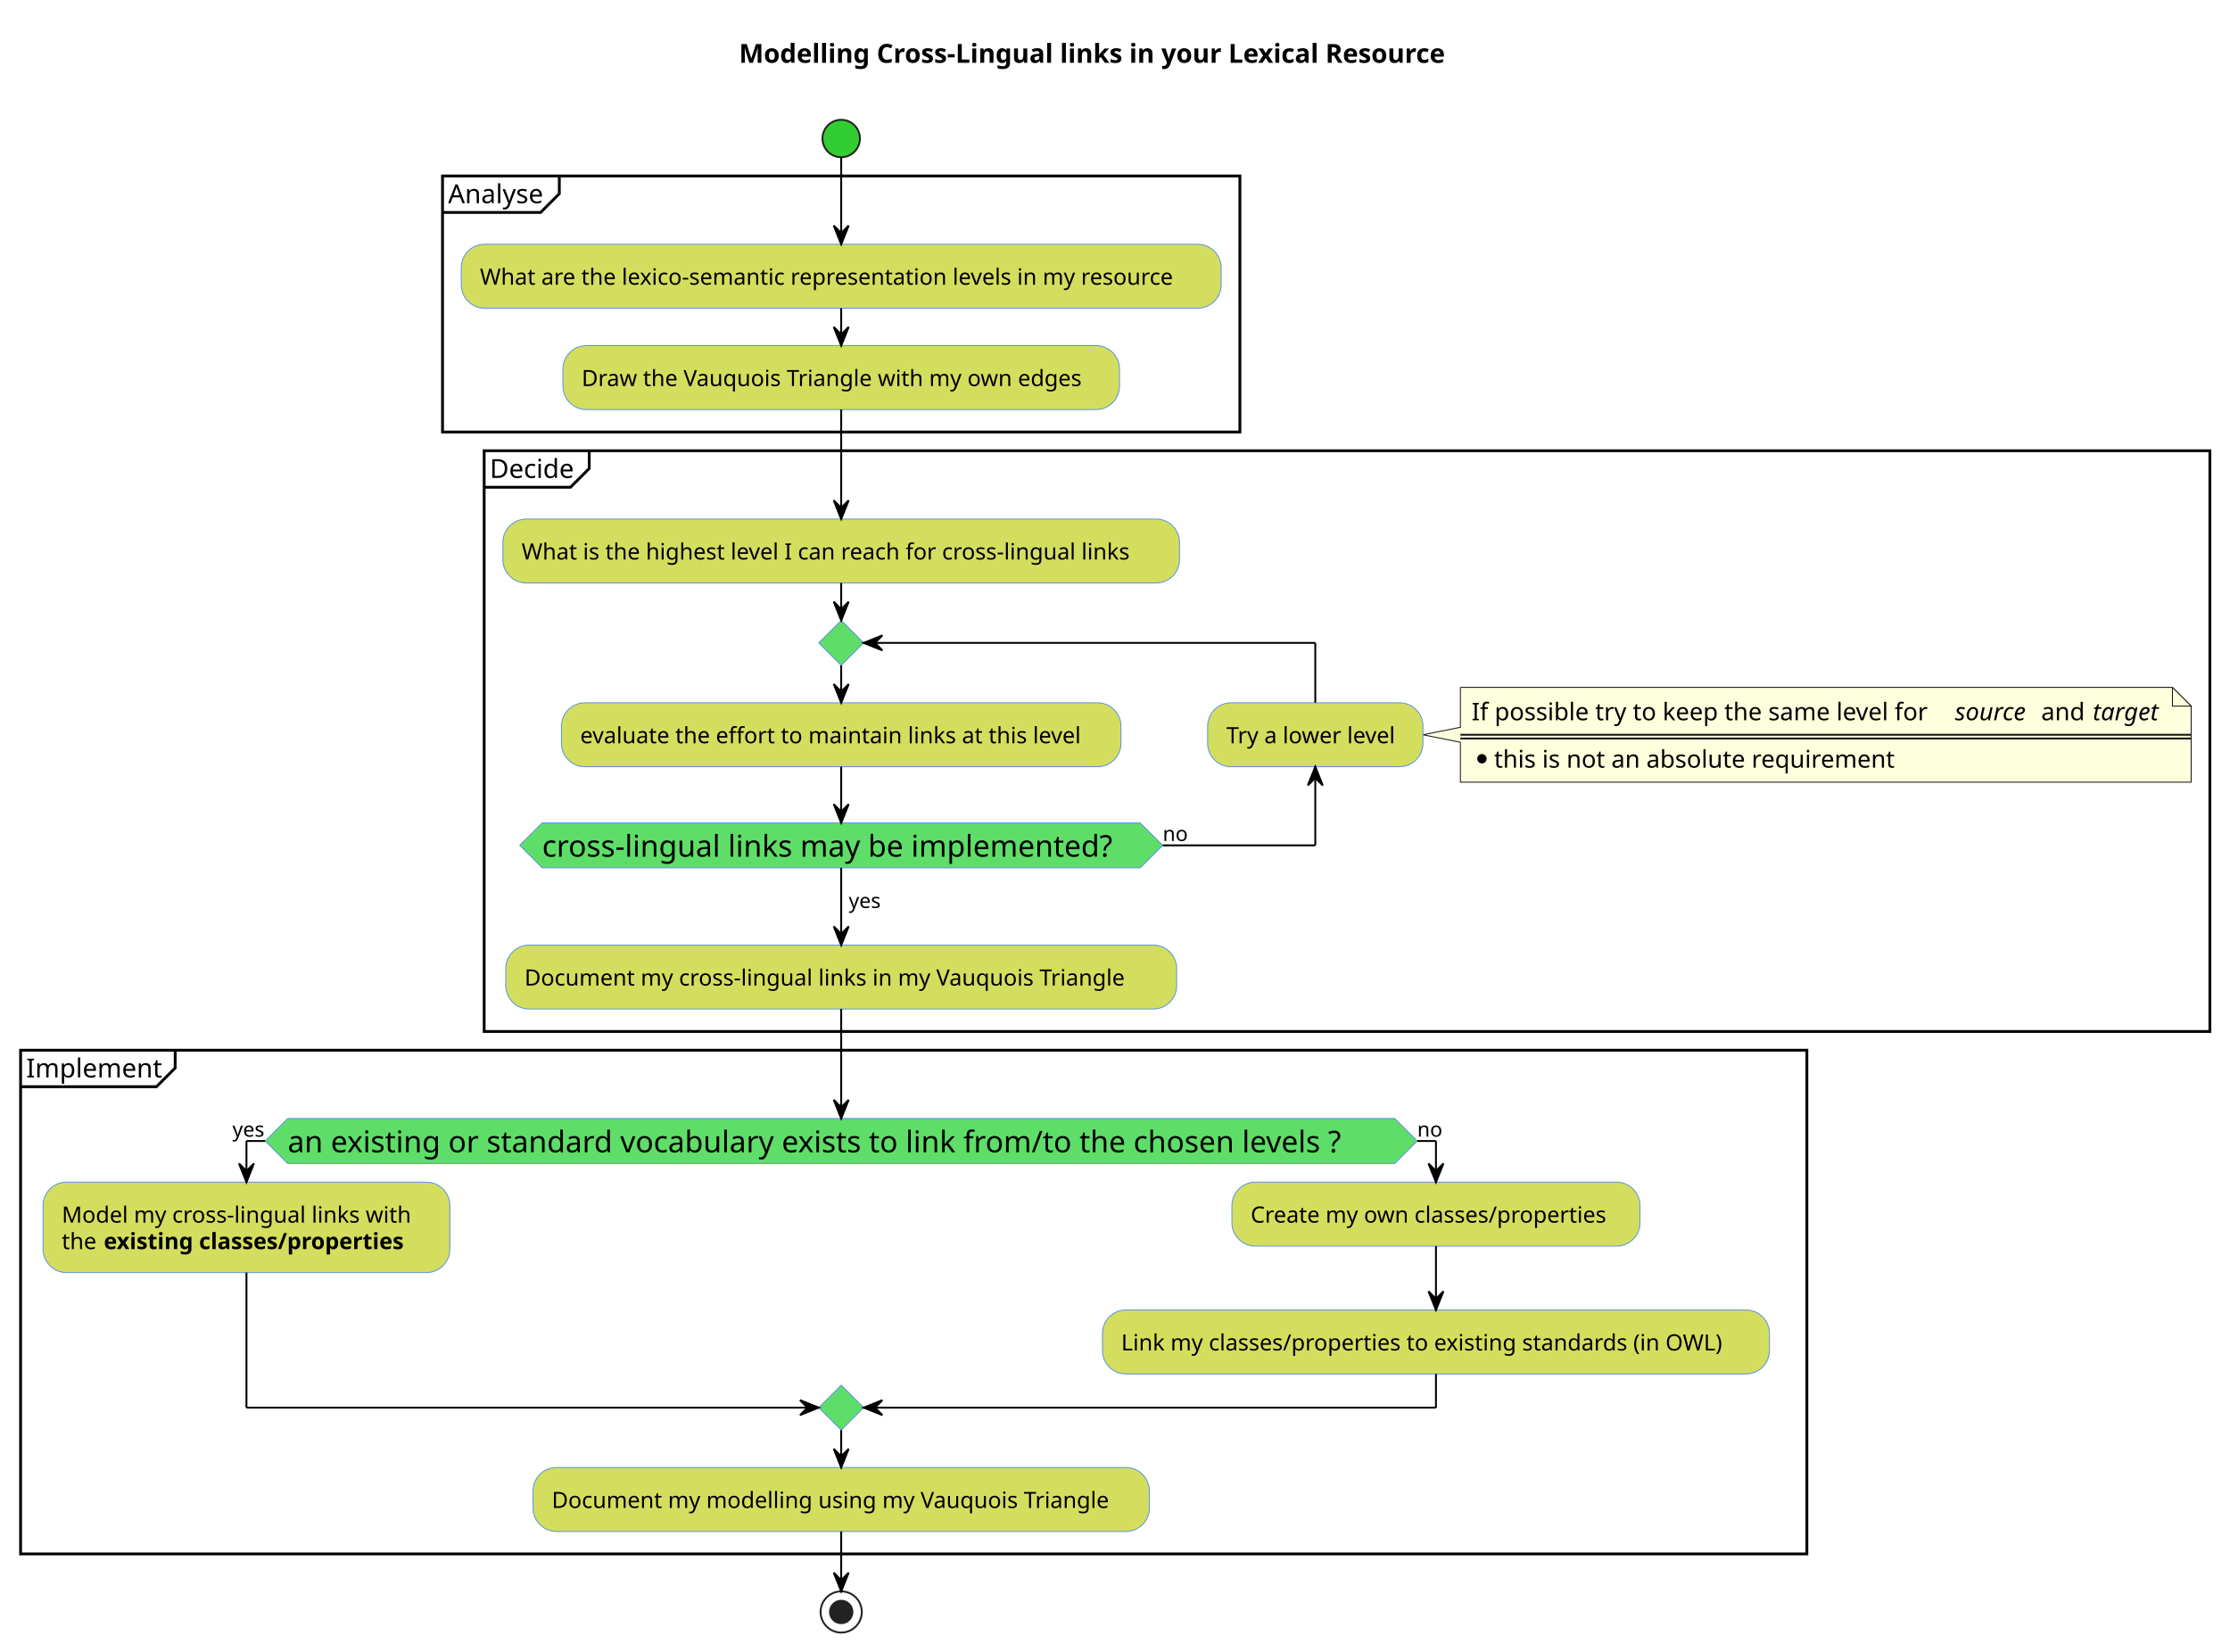
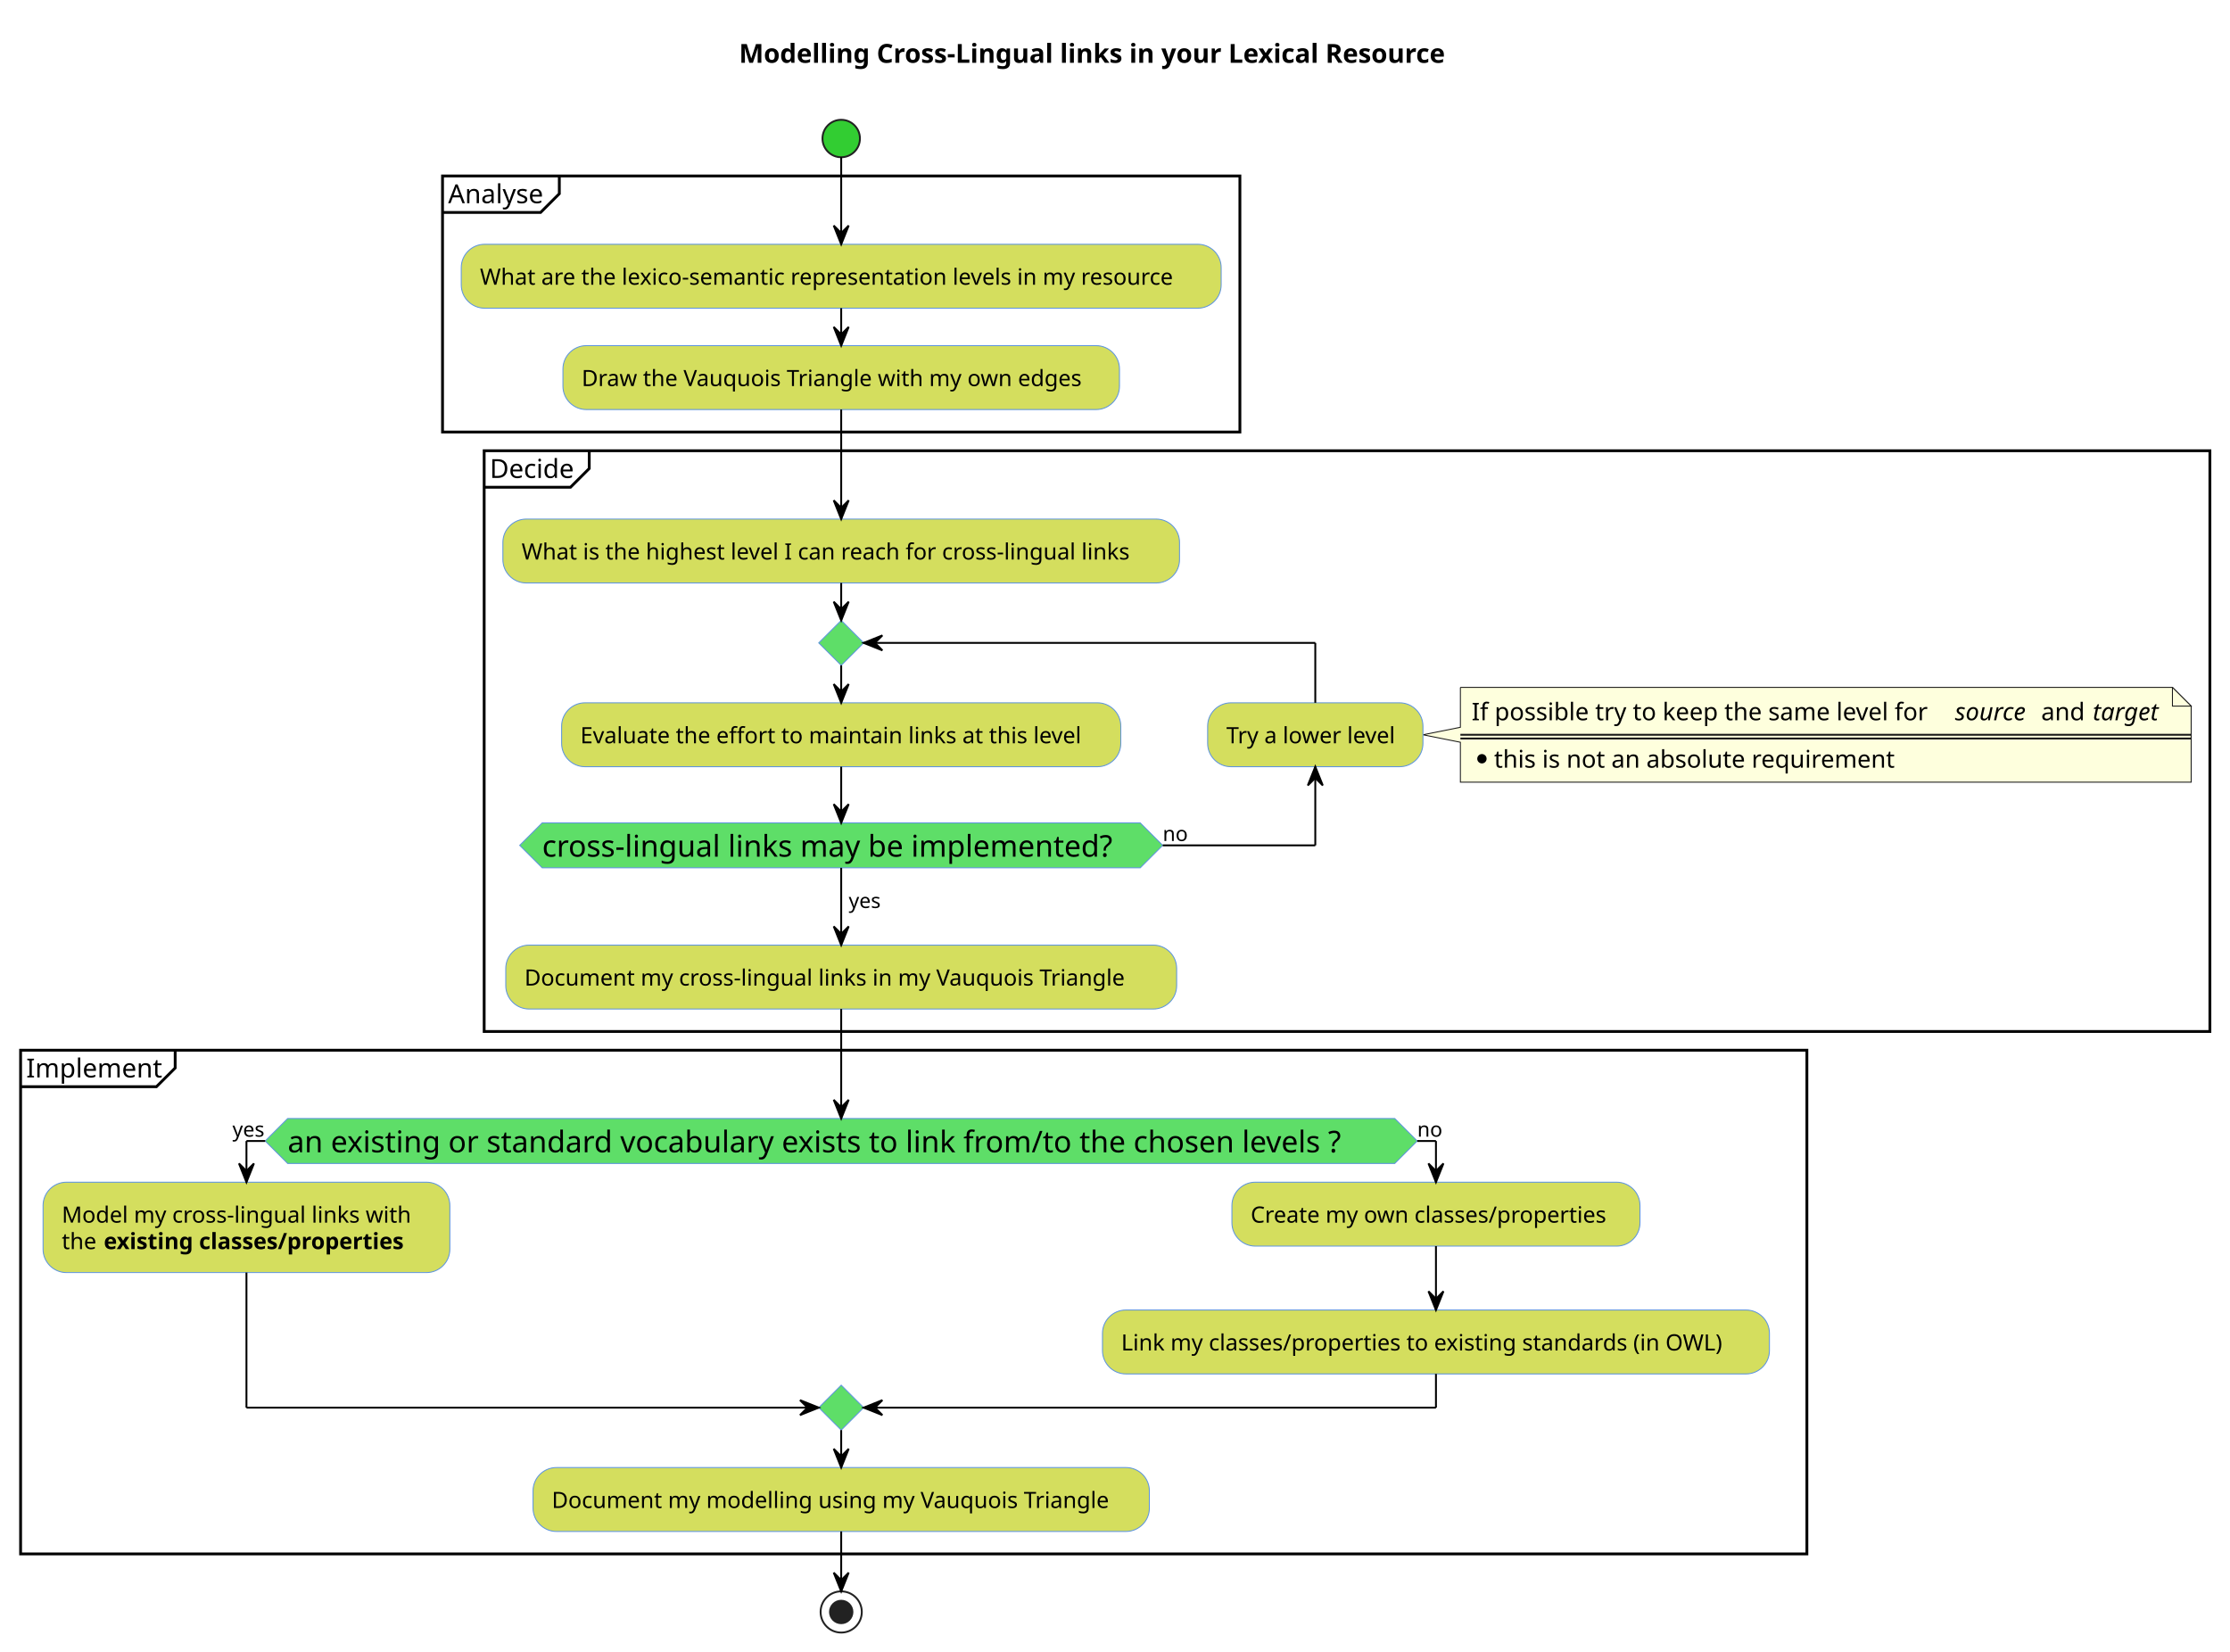
<svg xmlns="http://www.w3.org/2000/svg" contentStyleType="text/css" height="882px" preserveAspectRatio="none" style="width:1191px;height:882px;background:#FFFFFF;" version="1.1" viewBox="0 0 1191 882" width="1191px" zoomAndPan="magnify">
  <defs />
  <g>
    <text fill="#000000" font-family="sans-serif" font-size="14" font-weight="bold" lengthAdjust="spacing" textLength="398.877" x="394.691" y="33.535">Modelling Cross-Lingual links in your Lexical Resource</text>
    <text fill="#000000" font-family="sans-serif" font-size="14" font-weight="bold" lengthAdjust="spacing" textLength="4.614" x="591.823" y="50.023"> </text>
    <ellipse cx="449.272" cy="73.977" fill="#32CD32" rx="10" ry="10" style="stroke:#222222;stroke-width:1.0;" />
    <rect fill="none" height="136.754" style="stroke:#000000;stroke-width:1.5;" width="425.857" x="236.344" y="93.977" />
    <path d="M298.721,93.977 L298.721,103.465 L288.721,113.465 L236.344,113.465 " fill="none" style="stroke:#000000;stroke-width:1.5;" />
    <text fill="#000000" font-family="sans-serif" font-size="14" lengthAdjust="spacing" textLength="52.377" x="239.344" y="108.512">Analyse</text>
    <rect fill="#D4DE5E" height="34.133" rx="12.5" ry="12.5" style="stroke:#5E94DE;stroke-width:0.5;" width="405.857" x="246.344" y="130.465" />
    <text fill="#000000" font-family="sans-serif" font-size="12" lengthAdjust="spacing" textLength="385.857" x="256.344" y="152.066">What are the lexico-semantic representation levels in my resource</text>
    <rect fill="#D4DE5E" height="34.133" rx="12.5" ry="12.5" style="stroke:#5E94DE;stroke-width:0.5;" width="297.236" x="300.654" y="184.598" />
    <text fill="#000000" font-family="sans-serif" font-size="12" lengthAdjust="spacing" textLength="277.236" x="310.654" y="206.199">Draw the Vauquois Triangle with my own edges</text>
    <rect fill="none" height="310.162" style="stroke:#000000;stroke-width:1.5;" width="921.677" x="258.583" y="240.731" />
    <path d="M314.698,240.731 L314.698,250.219 L304.698,260.219 L258.583,260.219 " fill="none" style="stroke:#000000;stroke-width:1.5;" />
    <text fill="#000000" font-family="sans-serif" font-size="14" lengthAdjust="spacing" textLength="46.115" x="261.583" y="255.266">Decide</text>
    <rect fill="#D4DE5E" height="34.133" rx="12.5" ry="12.5" style="stroke:#5E94DE;stroke-width:0.5;" width="361.379" x="268.583" y="277.219" />
    <text fill="#000000" font-family="sans-serif" font-size="12" lengthAdjust="spacing" textLength="341.379" x="278.583" y="298.82">What is the highest level I can reach for cross-lingual links</text>
-     <rect fill="#D4DE5E" height="34.133" rx="12.5" ry="12.5" style="stroke:#5E94DE;stroke-width:0.5;" width="298.824" x="299.86" y="375.352" />
-     <text fill="#000000" font-family="sans-serif" font-size="12" lengthAdjust="spacing" textLength="278.824" x="309.86" y="396.953">evaluate the effort to maintain links at this level</text>
+     <rect fill="#D4DE5E" height="34.133" rx="12.5" ry="12.5" style="stroke:#5E94DE;stroke-width:0.5;" width="298.643" x="299.951" y="375.352" />
+     <text fill="#000000" font-family="sans-serif" font-size="12" lengthAdjust="spacing" textLength="278.643" x="309.951" y="396.953">Evaluate the effort to maintain links at this level</text>
    <polygon fill="#5EDE68" points="449.272,331.352,461.272,343.352,449.272,355.352,437.272,343.352,449.272,331.352" style="stroke:#5E94DE;stroke-width:0.5;" />
    <polygon fill="#5EDE68" points="289.565,439.484,608.98,439.484,620.98,451.484,608.98,463.484,289.565,463.484,277.565,451.484,289.565,439.484" style="stroke:#5E94DE;stroke-width:0.5;" />
    <text fill="#000000" font-family="sans-serif" font-size="16" lengthAdjust="spacing" textLength="319.414" x="289.565" y="457.531">cross-lingual links may be implemented?</text>
    <text fill="#000000" font-family="sans-serif" font-size="11" lengthAdjust="spacing" textLength="13.584" x="620.98" y="449.164">no</text>
    <path d="M779.966,367.107 L779.966,388.418 L759.966,392.418 L779.966,396.418 L779.966,417.728 A0,0 0 0 0 779.966,417.728 L1170.26,417.728 A0,0 0 0 0 1170.26,417.728 L1170.26,377.107 L1160.26,367.107 L779.966,367.107 A0,0 0 0 0 779.966,367.107 " fill="#FEFFDD" style="stroke:#181818;stroke-width:0.5;" />
    <path d="M1160.26,367.107 L1160.26,377.107 L1170.26,377.107 L1160.26,367.107 " fill="#FEFFDD" style="stroke:#181818;stroke-width:0.5;" />
    <text fill="#000000" font-family="sans-serif" font-size="13" lengthAdjust="spacing" textLength="254.052" x="785.966" y="384.676">If possible try to keep the same level for</text>
    <text fill="#000000" font-family="sans-serif" font-size="13" font-style="italic" lengthAdjust="spacing" textLength="41.901" x="1044.131" y="384.676">source</text>
    <text fill="#000000" font-family="sans-serif" font-size="13" lengthAdjust="spacing" textLength="23.429" x="1090.146" y="384.676">and</text>
    <text fill="#000000" font-family="sans-serif" font-size="13" font-style="italic" lengthAdjust="spacing" textLength="37.572" x="1117.688" y="384.676">target</text>
    <line style="stroke:#181818;stroke-width:1.0;" x1="779.966" x2="1170.26" y1="392.418" y2="392.418" />
    <line style="stroke:#181818;stroke-width:1.0;" x1="779.966" x2="1170.26" y1="394.418" y2="394.418" />
    <ellipse cx="791.466" cy="405.228" fill="#000000" rx="2.5" ry="2.5" style="stroke:#000000;stroke-width:0.0;" />
    <text fill="#000000" font-family="sans-serif" font-size="13" lengthAdjust="spacing" textLength="221.774" x="797.966" y="409.986">this is not an absolute requirement</text>
    <rect fill="#D4DE5E" height="34.133" rx="12.5" ry="12.5" style="stroke:#5E94DE;stroke-width:0.5;" width="114.986" x="644.98" y="375.352" />
    <text fill="#000000" font-family="sans-serif" font-size="12" lengthAdjust="spacing" textLength="94.986" x="654.98" y="396.953">Try a lower level</text>
    <rect fill="#D4DE5E" height="34.133" rx="12.5" ry="12.5" style="stroke:#5E94DE;stroke-width:0.5;" width="358.303" x="270.121" y="504.76" />
    <text fill="#000000" font-family="sans-serif" font-size="12" lengthAdjust="spacing" textLength="338.303" x="280.121" y="526.361">Document my cross-lingual links in my Vauquois Triangle</text>
    <rect fill="none" height="269.019" style="stroke:#000000;stroke-width:1.5;" width="954.025" x="11" y="560.893" />
    <path d="M93.557,560.893 L93.557,570.381 L83.557,580.381 L11,580.381 " fill="none" style="stroke:#000000;stroke-width:1.5;" />
    <text fill="#000000" font-family="sans-serif" font-size="14" lengthAdjust="spacing" textLength="72.557" x="14" y="575.428">Implement</text>
    <polygon fill="#5EDE68" points="153.628,597.381,744.917,597.381,756.917,609.381,744.917,621.381,153.628,621.381,141.628,609.381,153.628,597.381" style="stroke:#5E94DE;stroke-width:0.5;" />
    <text fill="#000000" font-family="sans-serif" font-size="16" lengthAdjust="spacing" textLength="591.289" x="153.628" y="615.428">an existing or standard vocabulary exists to link from/to the chosen levels ?</text>
    <text fill="#000000" font-family="sans-serif" font-size="11" lengthAdjust="spacing" textLength="17.483" x="124.145" y="607.061">yes</text>
    <text fill="#000000" font-family="sans-serif" font-size="11" lengthAdjust="spacing" textLength="13.584" x="756.917" y="607.061">no</text>
    <rect fill="#D4DE5E" height="48.266" rx="12.5" ry="12.5" style="stroke:#5E94DE;stroke-width:0.5;" width="217.256" x="23" y="631.381" />
    <text fill="#000000" font-family="sans-serif" font-size="12" lengthAdjust="spacing" textLength="197.256" x="33" y="652.982">Model my cross-lingual links with</text>
    <text fill="#000000" font-family="sans-serif" font-size="12" lengthAdjust="spacing" textLength="18.621" x="33" y="667.115">the</text>
    <text fill="#000000" font-family="sans-serif" font-size="12" font-weight="bold" lengthAdjust="spacing" textLength="168.932" x="55.418" y="667.115">existing classes/properties</text>
    <rect fill="#D4DE5E" height="34.133" rx="12.5" ry="12.5" style="stroke:#5E94DE;stroke-width:0.5;" width="217.941" x="657.946" y="631.381" />
    <text fill="#000000" font-family="sans-serif" font-size="12" lengthAdjust="spacing" textLength="197.941" x="667.946" y="652.982">Create my own classes/properties</text>
    <rect fill="#D4DE5E" height="34.133" rx="12.5" ry="12.5" style="stroke:#5E94DE;stroke-width:0.5;" width="356.217" x="588.809" y="699.646" />
    <text fill="#000000" font-family="sans-serif" font-size="12" lengthAdjust="spacing" textLength="336.217" x="598.809" y="721.248">Link my classes/properties to existing standards (in OWL)</text>
    <polygon fill="#5EDE68" points="449.272,739.779,461.272,751.779,449.272,763.779,437.272,751.779,449.272,739.779" style="stroke:#5E94DE;stroke-width:0.5;" />
    <rect fill="#D4DE5E" height="34.133" rx="12.5" ry="12.5" style="stroke:#5E94DE;stroke-width:0.5;" width="329.17" x="284.688" y="783.779" />
    <text fill="#000000" font-family="sans-serif" font-size="12" lengthAdjust="spacing" textLength="309.17" x="294.688" y="805.381">Document my modelling using my Vauquois Triangle</text>
    <ellipse cx="449.272" cy="860.912" fill="none" rx="11" ry="11" style="stroke:#222222;stroke-width:1.0;" />
    <ellipse cx="449.272" cy="860.912" fill="#222222" rx="6" ry="6" style="stroke:#222222;stroke-width:1.0;" />
    <line style="stroke:#000000;stroke-width:1.0;" x1="449.272" x2="449.272" y1="164.598" y2="184.598" />
    <polygon fill="#000000" points="445.272,174.598,449.272,184.598,453.272,174.598,449.272,178.598" style="stroke:#000000;stroke-width:1.0;" />
    <line style="stroke:#000000;stroke-width:1.0;" x1="449.272" x2="449.272" y1="83.977" y2="130.465" />
    <polygon fill="#000000" points="445.272,120.465,449.272,130.465,453.272,120.465,449.272,124.465" style="stroke:#000000;stroke-width:1.0;" />
    <line style="stroke:#000000;stroke-width:1.0;" x1="449.272" x2="449.272" y1="355.352" y2="375.352" />
    <polygon fill="#000000" points="445.272,365.352,449.272,375.352,453.272,365.352,449.272,369.352" style="stroke:#000000;stroke-width:1.0;" />
    <line style="stroke:#000000;stroke-width:1.0;" x1="620.98" x2="702.473" y1="451.484" y2="451.484" />
    <line style="stroke:#000000;stroke-width:1.0;" x1="702.473" x2="702.473" y1="409.484" y2="451.484" />
    <polygon fill="#000000" points="698.473,419.484,702.473,409.484,706.473,419.484,702.473,415.484" style="stroke:#000000;stroke-width:1.0;" />
    <line style="stroke:#000000;stroke-width:1.0;" x1="702.473" x2="702.473" y1="343.352" y2="375.352" />
    <line style="stroke:#000000;stroke-width:1.0;" x1="702.473" x2="461.272" y1="343.352" y2="343.352" />
    <polygon fill="#000000" points="471.272,339.352,461.272,343.352,471.272,347.352,467.272,343.352" style="stroke:#000000;stroke-width:1.0;" />
    <line style="stroke:#000000;stroke-width:1.0;" x1="449.272" x2="449.272" y1="409.484" y2="439.484" />
    <polygon fill="#000000" points="445.272,429.484,449.272,439.484,453.272,429.484,449.272,433.484" style="stroke:#000000;stroke-width:1.0;" />
    <line style="stroke:#000000;stroke-width:1.0;" x1="449.272" x2="449.272" y1="311.352" y2="331.352" />
    <polygon fill="#000000" points="445.272,321.352,449.272,331.352,453.272,321.352,449.272,325.352" style="stroke:#000000;stroke-width:1.0;" />
    <line style="stroke:#000000;stroke-width:1.0;" x1="449.272" x2="449.272" y1="463.484" y2="504.76" />
    <polygon fill="#000000" points="445.272,494.76,449.272,504.76,453.272,494.76,449.272,498.76" style="stroke:#000000;stroke-width:1.0;" />
    <text fill="#000000" font-family="sans-serif" font-size="11" lengthAdjust="spacing" textLength="17.483" x="453.272" y="484.94">yes</text>
    <line style="stroke:#000000;stroke-width:1.0;" x1="449.272" x2="449.272" y1="218.731" y2="277.219" />
    <polygon fill="#000000" points="445.272,267.219,449.272,277.219,453.272,267.219,449.272,271.219" style="stroke:#000000;stroke-width:1.0;" />
    <line style="stroke:#000000;stroke-width:1.0;" x1="766.917" x2="766.917" y1="665.514" y2="699.646" />
    <polygon fill="#000000" points="762.917,689.646,766.917,699.646,770.917,689.646,766.917,693.646" style="stroke:#000000;stroke-width:1.0;" />
    <line style="stroke:#000000;stroke-width:1.0;" x1="141.628" x2="131.628" y1="609.381" y2="609.381" />
    <line style="stroke:#000000;stroke-width:1.0;" x1="131.628" x2="131.628" y1="609.381" y2="631.381" />
    <polygon fill="#000000" points="127.628,621.381,131.628,631.381,135.628,621.381,131.628,625.381" style="stroke:#000000;stroke-width:1.0;" />
    <line style="stroke:#000000;stroke-width:1.0;" x1="756.917" x2="766.917" y1="609.381" y2="609.381" />
    <line style="stroke:#000000;stroke-width:1.0;" x1="766.917" x2="766.917" y1="609.381" y2="631.381" />
    <polygon fill="#000000" points="762.917,621.381,766.917,631.381,770.917,621.381,766.917,625.381" style="stroke:#000000;stroke-width:1.0;" />
    <line style="stroke:#000000;stroke-width:1.0;" x1="131.628" x2="131.628" y1="679.646" y2="751.779" />
    <line style="stroke:#000000;stroke-width:1.0;" x1="131.628" x2="437.272" y1="751.779" y2="751.779" />
    <polygon fill="#000000" points="427.272,747.779,437.272,751.779,427.272,755.779,431.272,751.779" style="stroke:#000000;stroke-width:1.0;" />
    <line style="stroke:#000000;stroke-width:1.0;" x1="766.917" x2="766.917" y1="733.779" y2="751.779" />
    <line style="stroke:#000000;stroke-width:1.0;" x1="766.917" x2="461.272" y1="751.779" y2="751.779" />
    <polygon fill="#000000" points="471.272,747.779,461.272,751.779,471.272,755.779,467.272,751.779" style="stroke:#000000;stroke-width:1.0;" />
    <line style="stroke:#000000;stroke-width:1.0;" x1="449.272" x2="449.272" y1="763.779" y2="783.779" />
    <polygon fill="#000000" points="445.272,773.779,449.272,783.779,453.272,773.779,449.272,777.779" style="stroke:#000000;stroke-width:1.0;" />
    <line style="stroke:#000000;stroke-width:1.0;" x1="449.272" x2="449.272" y1="538.893" y2="597.381" />
    <polygon fill="#000000" points="445.272,587.381,449.272,597.381,453.272,587.381,449.272,591.381" style="stroke:#000000;stroke-width:1.0;" />
    <line style="stroke:#000000;stroke-width:1.0;" x1="449.272" x2="449.272" y1="817.912" y2="849.912" />
    <polygon fill="#000000" points="445.272,839.912,449.272,849.912,453.272,839.912,449.272,843.912" style="stroke:#000000;stroke-width:1.0;" />
  </g>
</svg>
